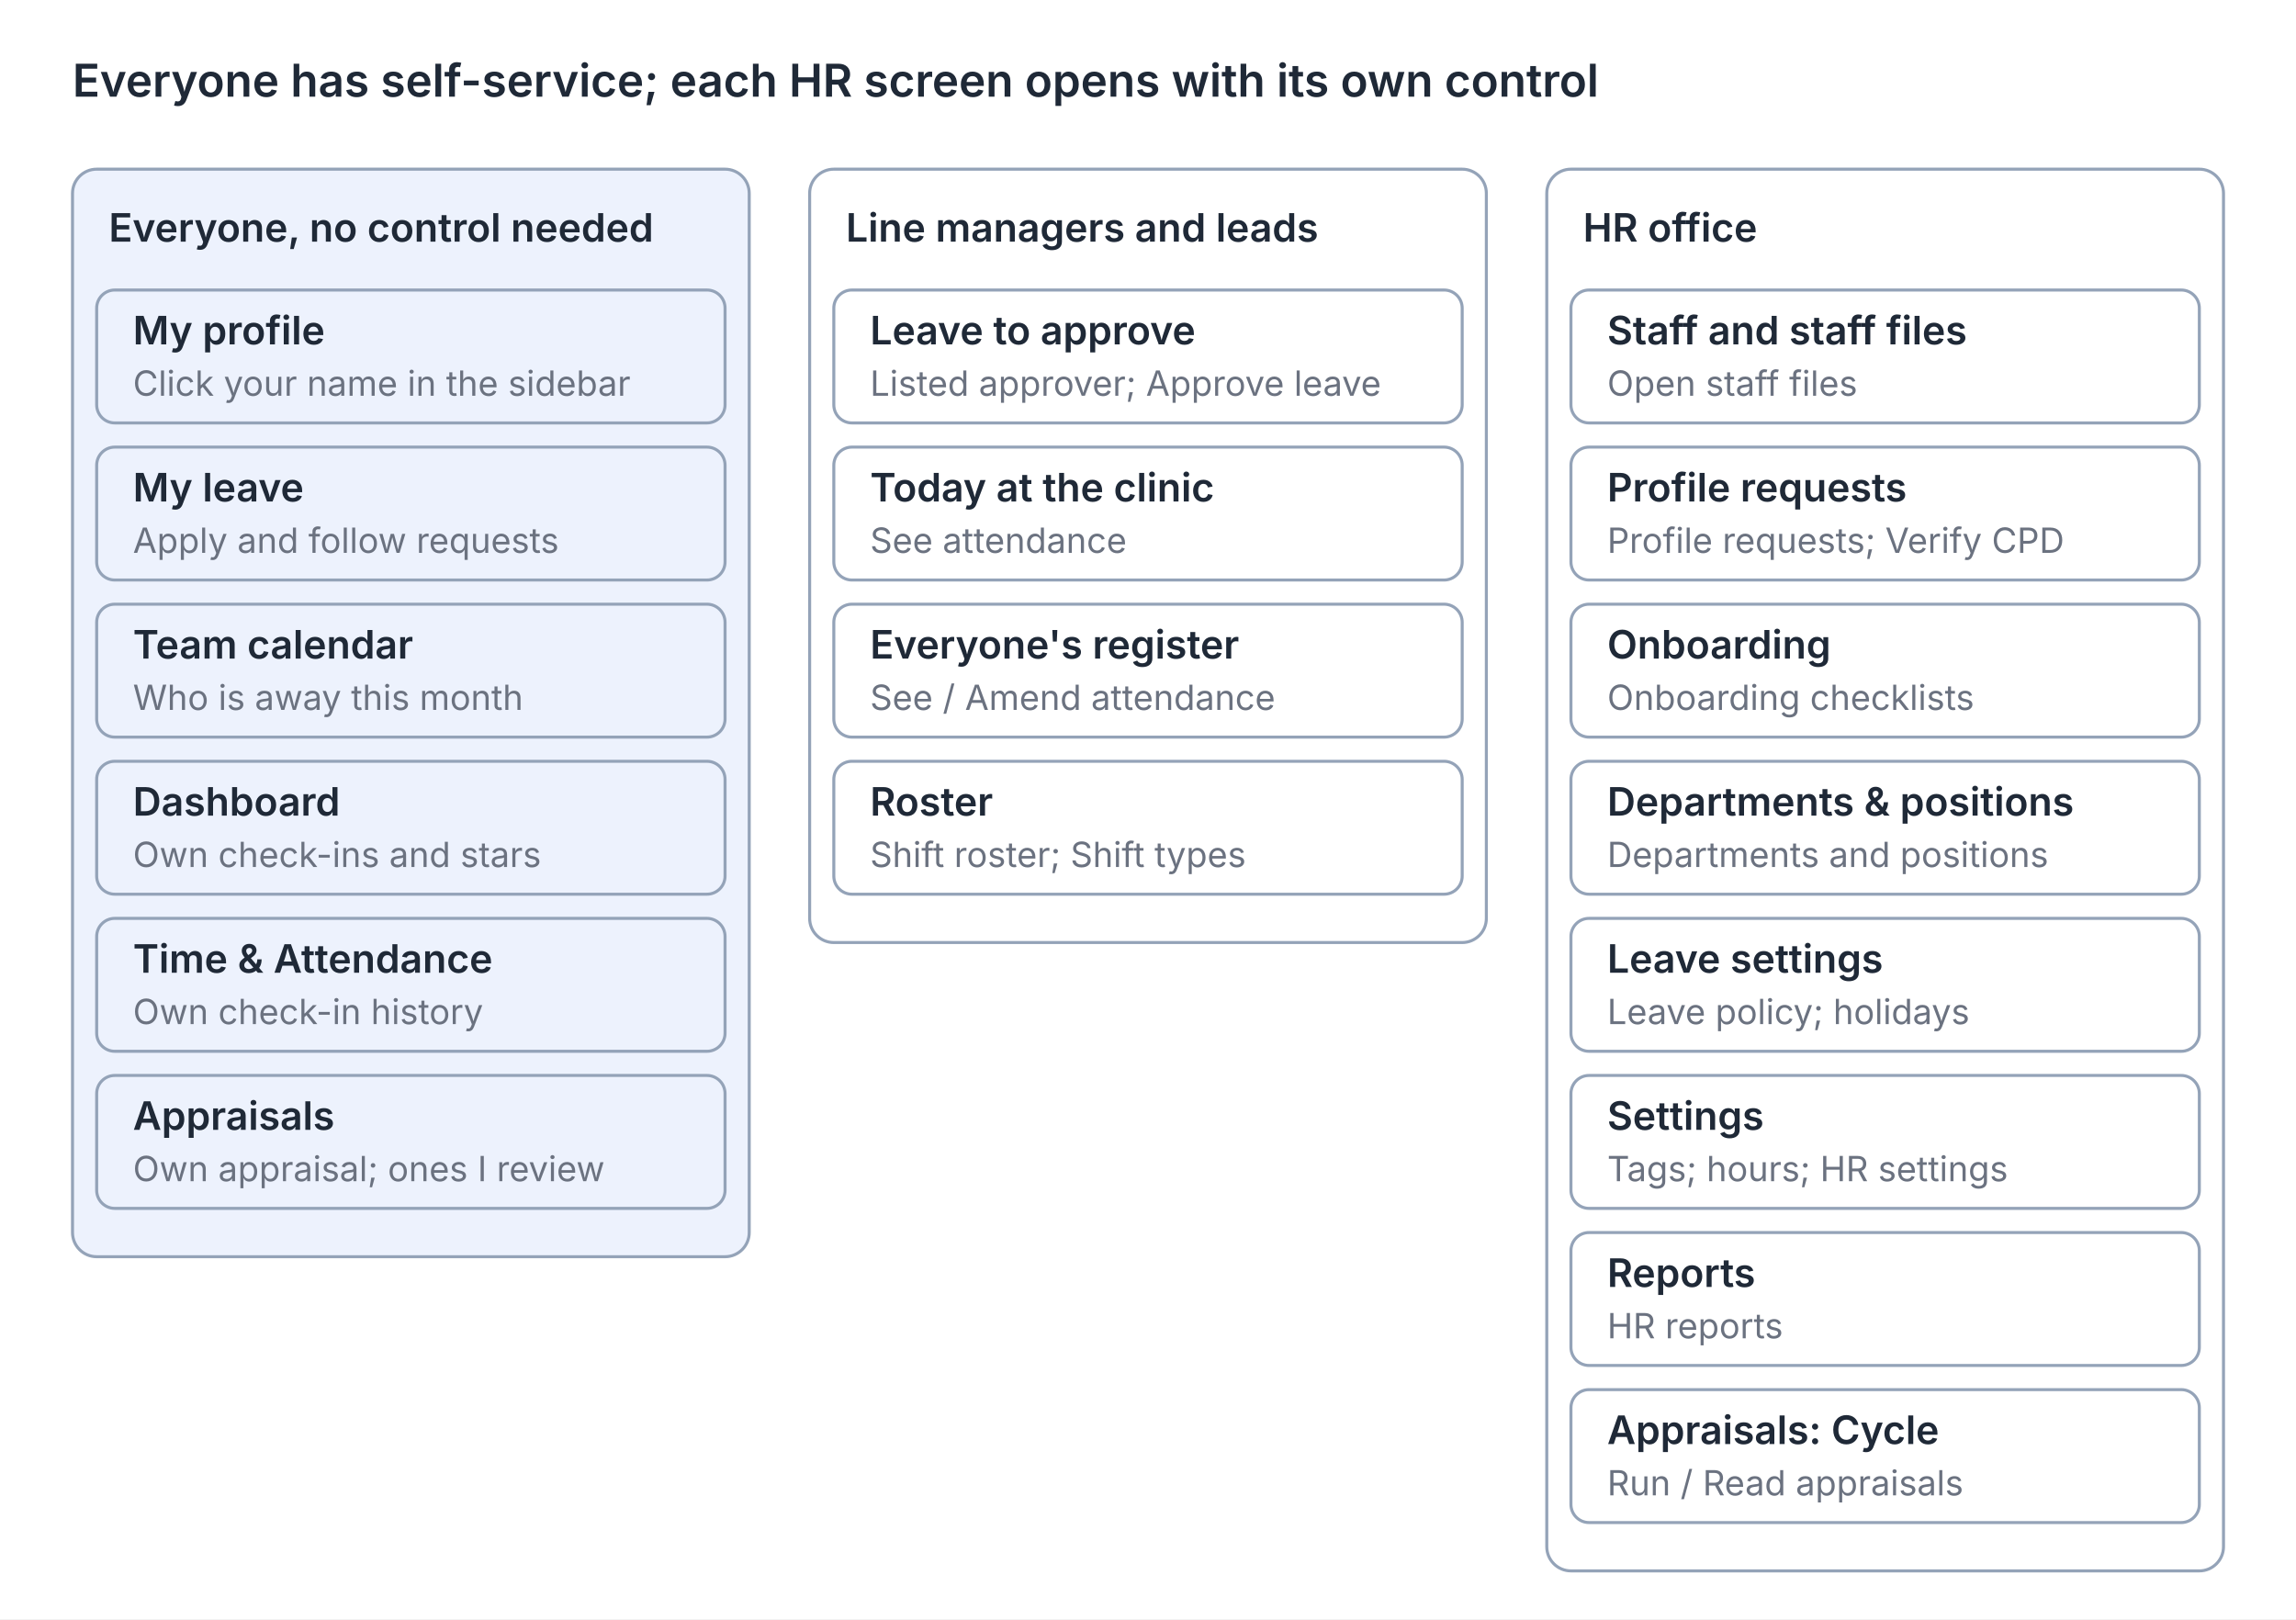
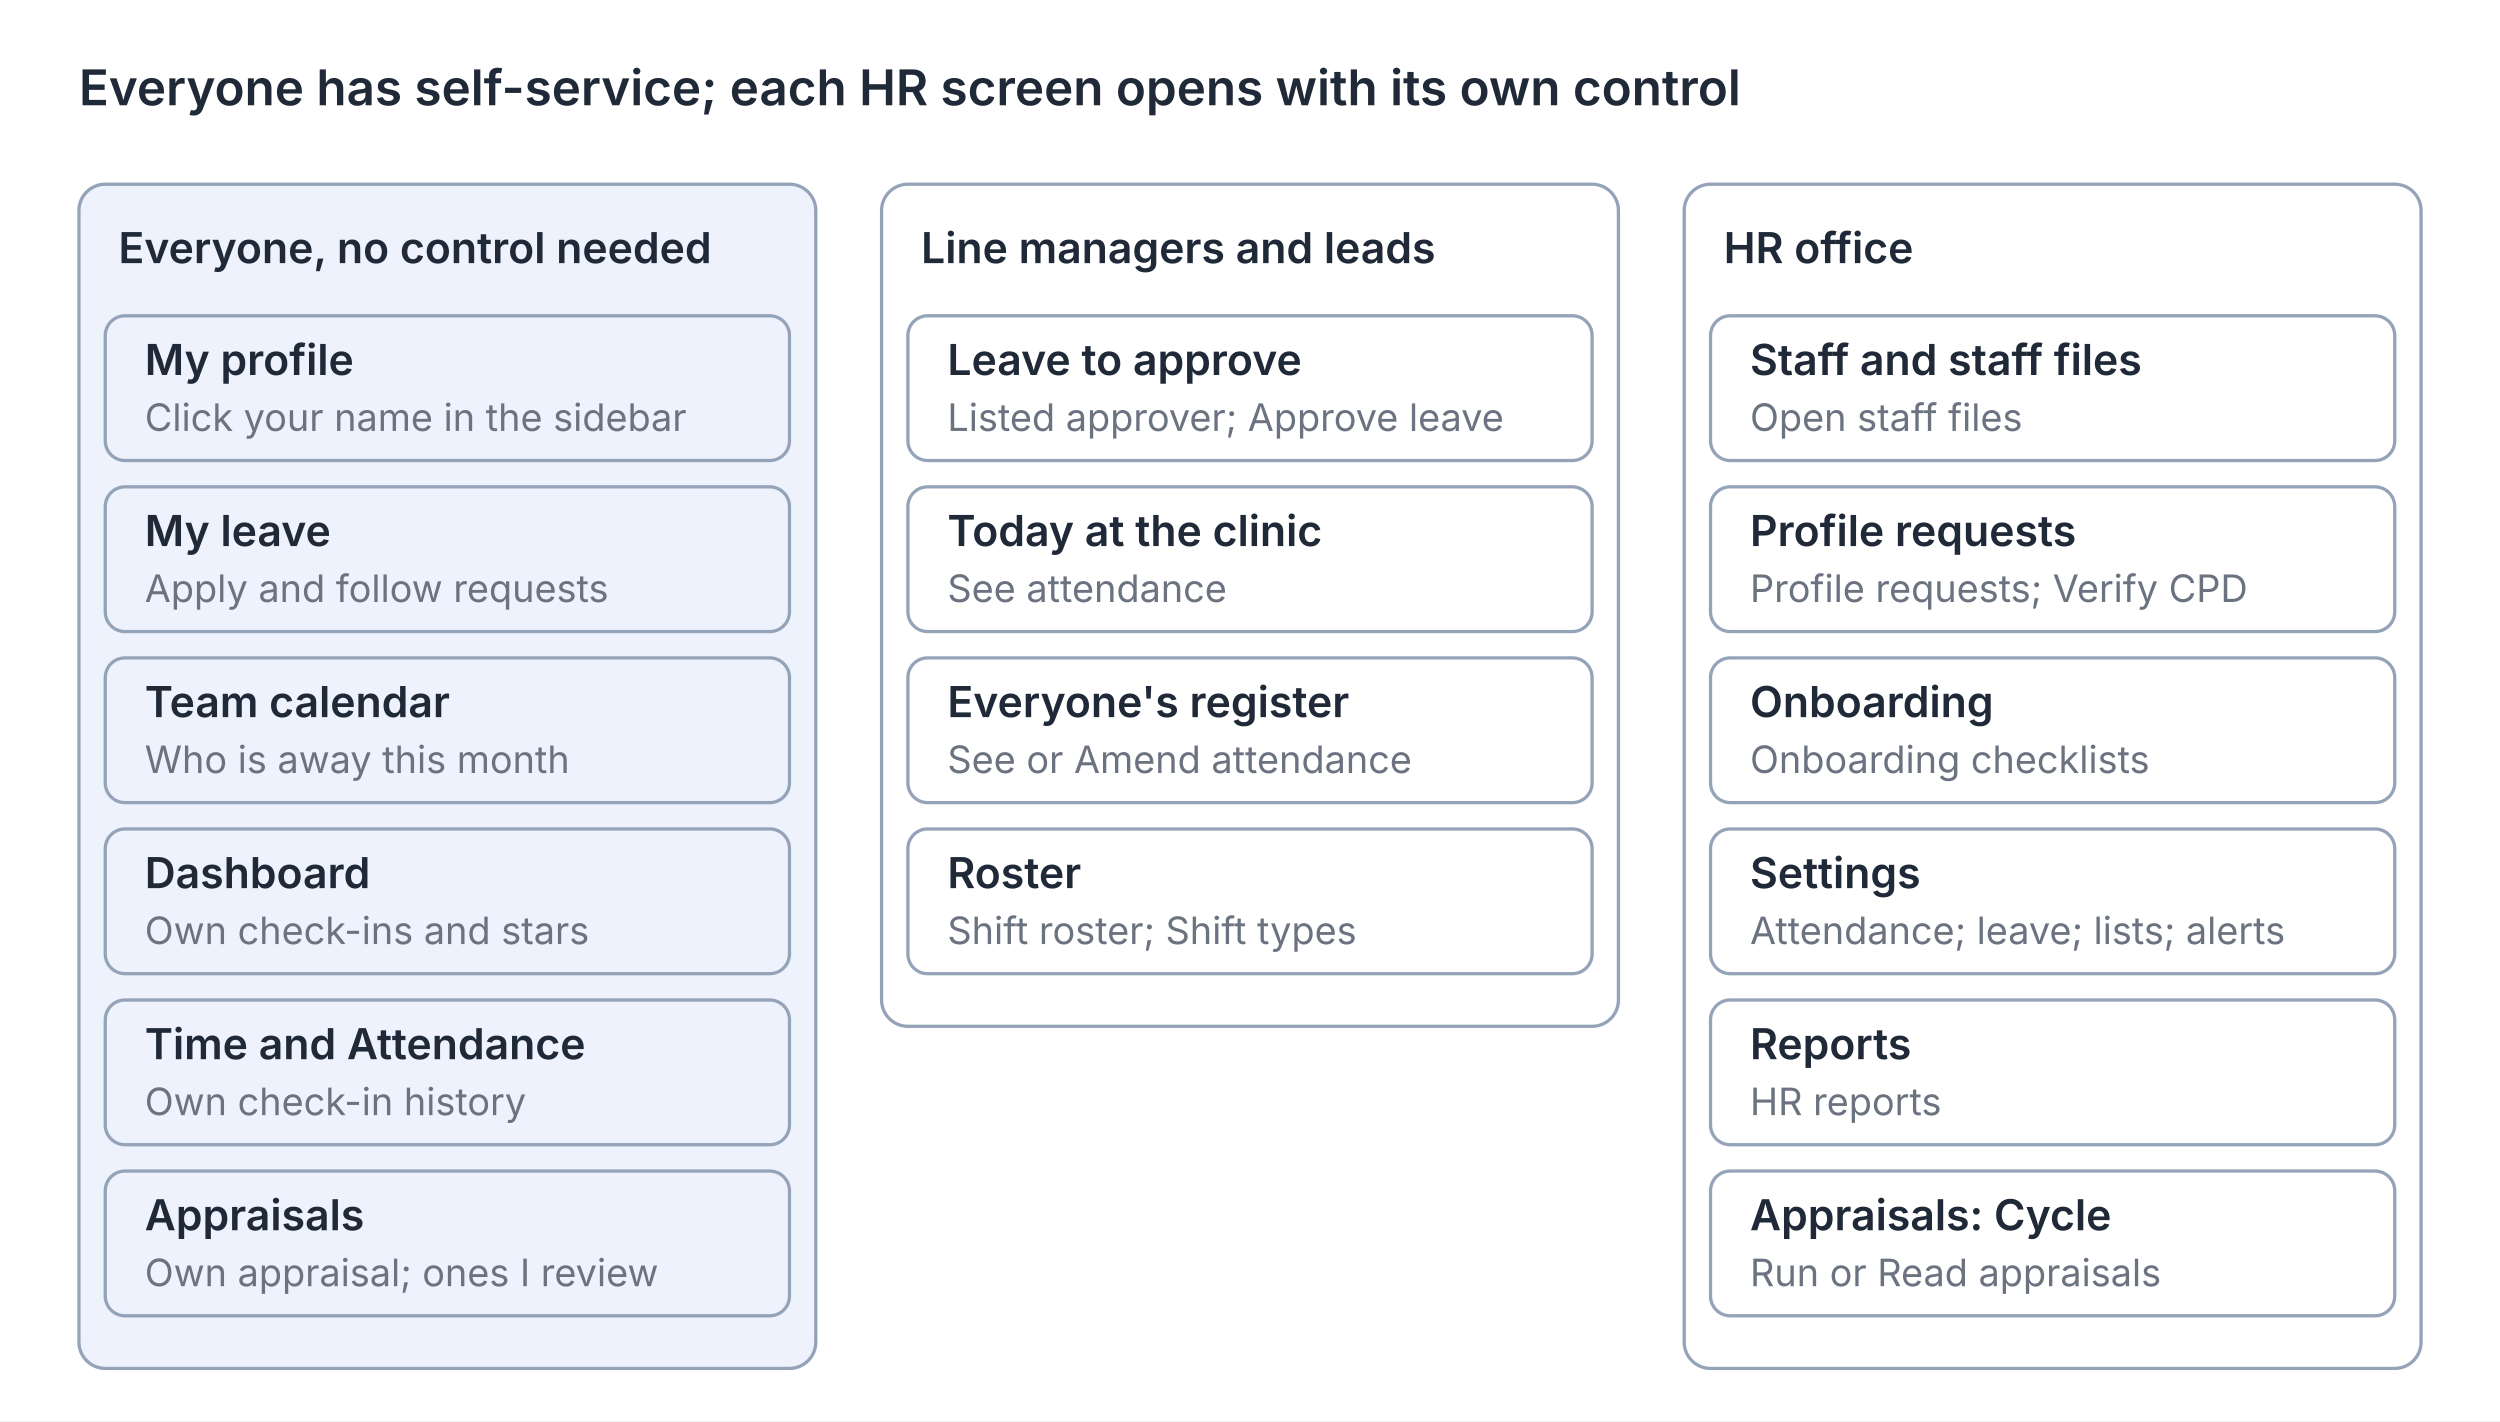
- <svg xmlns="http://www.w3.org/2000/svg" font-family="Inter, system-ui, -apple-system, Segoe UI, Roboto, sans-serif" viewBox="0 0 760 536" role="img" aria-label="Everyone has self-service; each HR screen opens with its own control" font-size="13">
-   <rect width="760" height="536" fill="#ffffff" />
+ <svg xmlns="http://www.w3.org/2000/svg" font-family="Inter, system-ui, -apple-system, Segoe UI, Roboto, sans-serif" viewBox="0 0 760 432" role="img" aria-label="Everyone has self-service; each HR screen opens with its own control" font-size="13">
+   <rect width="760" height="432" fill="#ffffff" />
  <text x="24" y="32" font-size="15" font-weight="600" fill="#1f2937">Everyone has self-service; each HR screen opens with its own control</text>
  <g>
    <rect x="24" y="56" width="224" height="360" rx="8" fill="#2563eb" fill-opacity="0.08" stroke="#94a3b8" stroke-width="1" />
    <text x="36" y="80" font-size="13" font-weight="600" fill="#1f2937">Everyone, no control needed</text>
    <g>
      <rect x="32" y="96" width="208" height="44" rx="6" fill="none" stroke="#94a3b8" stroke-width="1" />
      <text x="44" y="114" font-size="13" font-weight="600" fill="#1f2937">My profile</text>
      <text x="44" y="131" font-size="11.5" fill="#6b7280">Click your name in the sidebar</text>
    </g>
    <g>
      <rect x="32" y="148" width="208" height="44" rx="6" fill="none" stroke="#94a3b8" stroke-width="1" />
      <text x="44" y="166" font-size="13" font-weight="600" fill="#1f2937">My leave</text>
      <text x="44" y="183" font-size="11.5" fill="#6b7280">Apply and follow requests</text>
    </g>
    <g>
      <rect x="32" y="200" width="208" height="44" rx="6" fill="none" stroke="#94a3b8" stroke-width="1" />
      <text x="44" y="218" font-size="13" font-weight="600" fill="#1f2937">Team calendar</text>
      <text x="44" y="235" font-size="11.5" fill="#6b7280">Who is away this month</text>
    </g>
    <g>
      <rect x="32" y="252" width="208" height="44" rx="6" fill="none" stroke="#94a3b8" stroke-width="1" />
      <text x="44" y="270" font-size="13" font-weight="600" fill="#1f2937">Dashboard</text>
      <text x="44" y="287" font-size="11.5" fill="#6b7280">Own check-ins and stars</text>
    </g>
    <g>
      <rect x="32" y="304" width="208" height="44" rx="6" fill="none" stroke="#94a3b8" stroke-width="1" />
-       <text x="44" y="322" font-size="13" font-weight="600" fill="#1f2937">Time &amp; Attendance</text>
+       <text x="44" y="322" font-size="13" font-weight="600" fill="#1f2937">Time and Attendance</text>
      <text x="44" y="339" font-size="11.5" fill="#6b7280">Own check-in history</text>
    </g>
    <g>
      <rect x="32" y="356" width="208" height="44" rx="6" fill="none" stroke="#94a3b8" stroke-width="1" />
      <text x="44" y="374" font-size="13" font-weight="600" fill="#1f2937">Appraisals</text>
      <text x="44" y="391" font-size="11.5" fill="#6b7280">Own appraisal; ones I review</text>
    </g>
  </g>
  <g>
-     <rect x="268" y="56" width="224" height="256" rx="8" fill="none" fill-opacity="0.08" stroke="#94a3b8" stroke-width="1" />
+     <rect x="268" y="56" width="224" height="256" rx="8" fill="none" stroke="#94a3b8" stroke-width="1" />
    <text x="280" y="80" font-size="13" font-weight="600" fill="#1f2937">Line managers and leads</text>
    <g>
      <rect x="276" y="96" width="208" height="44" rx="6" fill="none" stroke="#94a3b8" stroke-width="1" />
      <text x="288" y="114" font-size="13" font-weight="600" fill="#1f2937">Leave to approve</text>
      <text x="288" y="131" font-size="11.5" fill="#6b7280">Listed approver; Approve leave</text>
    </g>
    <g>
      <rect x="276" y="148" width="208" height="44" rx="6" fill="none" stroke="#94a3b8" stroke-width="1" />
      <text x="288" y="166" font-size="13" font-weight="600" fill="#1f2937">Today at the clinic</text>
      <text x="288" y="183" font-size="11.5" fill="#6b7280">See attendance</text>
    </g>
    <g>
      <rect x="276" y="200" width="208" height="44" rx="6" fill="none" stroke="#94a3b8" stroke-width="1" />
      <text x="288" y="218" font-size="13" font-weight="600" fill="#1f2937">Everyone's register</text>
-       <text x="288" y="235" font-size="11.5" fill="#6b7280">See / Amend attendance</text>
+       <text x="288" y="235" font-size="11.5" fill="#6b7280">See or Amend attendance</text>
    </g>
    <g>
      <rect x="276" y="252" width="208" height="44" rx="6" fill="none" stroke="#94a3b8" stroke-width="1" />
      <text x="288" y="270" font-size="13" font-weight="600" fill="#1f2937">Roster</text>
      <text x="288" y="287" font-size="11.5" fill="#6b7280">Shift roster; Shift types</text>
    </g>
  </g>
  <g>
-     <rect x="512" y="56" width="224" height="464" rx="8" fill="none" fill-opacity="0.08" stroke="#94a3b8" stroke-width="1" />
+     <rect x="512" y="56" width="224" height="360" rx="8" fill="none" stroke="#94a3b8" stroke-width="1" />
    <text x="524" y="80" font-size="13" font-weight="600" fill="#1f2937">HR office</text>
    <g>
      <rect x="520" y="96" width="208" height="44" rx="6" fill="none" stroke="#94a3b8" stroke-width="1" />
      <text x="532" y="114" font-size="13" font-weight="600" fill="#1f2937">Staff and staff files</text>
      <text x="532" y="131" font-size="11.5" fill="#6b7280">Open staff files</text>
    </g>
    <g>
      <rect x="520" y="148" width="208" height="44" rx="6" fill="none" stroke="#94a3b8" stroke-width="1" />
      <text x="532" y="166" font-size="13" font-weight="600" fill="#1f2937">Profile requests</text>
      <text x="532" y="183" font-size="11.5" fill="#6b7280">Profile requests; Verify CPD</text>
    </g>
    <g>
      <rect x="520" y="200" width="208" height="44" rx="6" fill="none" stroke="#94a3b8" stroke-width="1" />
      <text x="532" y="218" font-size="13" font-weight="600" fill="#1f2937">Onboarding</text>
      <text x="532" y="235" font-size="11.5" fill="#6b7280">Onboarding checklists</text>
    </g>
    <g>
      <rect x="520" y="252" width="208" height="44" rx="6" fill="none" stroke="#94a3b8" stroke-width="1" />
-       <text x="532" y="270" font-size="13" font-weight="600" fill="#1f2937">Departments &amp; positions</text>
-       <text x="532" y="287" font-size="11.5" fill="#6b7280">Departments and positions</text>
+       <text x="532" y="270" font-size="13" font-weight="600" fill="#1f2937">Settings</text>
+       <text x="532" y="287" font-size="11.5" fill="#6b7280">Attendance; leave; lists; alerts</text>
    </g>
    <g>
      <rect x="520" y="304" width="208" height="44" rx="6" fill="none" stroke="#94a3b8" stroke-width="1" />
-       <text x="532" y="322" font-size="13" font-weight="600" fill="#1f2937">Leave settings</text>
-       <text x="532" y="339" font-size="11.5" fill="#6b7280">Leave policy; holidays</text>
+       <text x="532" y="322" font-size="13" font-weight="600" fill="#1f2937">Reports</text>
+       <text x="532" y="339" font-size="11.5" fill="#6b7280">HR reports</text>
    </g>
    <g>
      <rect x="520" y="356" width="208" height="44" rx="6" fill="none" stroke="#94a3b8" stroke-width="1" />
-       <text x="532" y="374" font-size="13" font-weight="600" fill="#1f2937">Settings</text>
-       <text x="532" y="391" font-size="11.5" fill="#6b7280">Tags; hours; HR settings</text>
-     </g>
-     <g>
-       <rect x="520" y="408" width="208" height="44" rx="6" fill="none" stroke="#94a3b8" stroke-width="1" />
-       <text x="532" y="426" font-size="13" font-weight="600" fill="#1f2937">Reports</text>
-       <text x="532" y="443" font-size="11.5" fill="#6b7280">HR reports</text>
-     </g>
-     <g>
-       <rect x="520" y="460" width="208" height="44" rx="6" fill="none" stroke="#94a3b8" stroke-width="1" />
-       <text x="532" y="478" font-size="13" font-weight="600" fill="#1f2937">Appraisals: Cycle</text>
-       <text x="532" y="495" font-size="11.5" fill="#6b7280">Run / Read appraisals</text>
+       <text x="532" y="374" font-size="13" font-weight="600" fill="#1f2937">Appraisals: Cycle</text>
+       <text x="532" y="391" font-size="11.5" fill="#6b7280">Run or Read appraisals</text>
    </g>
  </g>
</svg>
